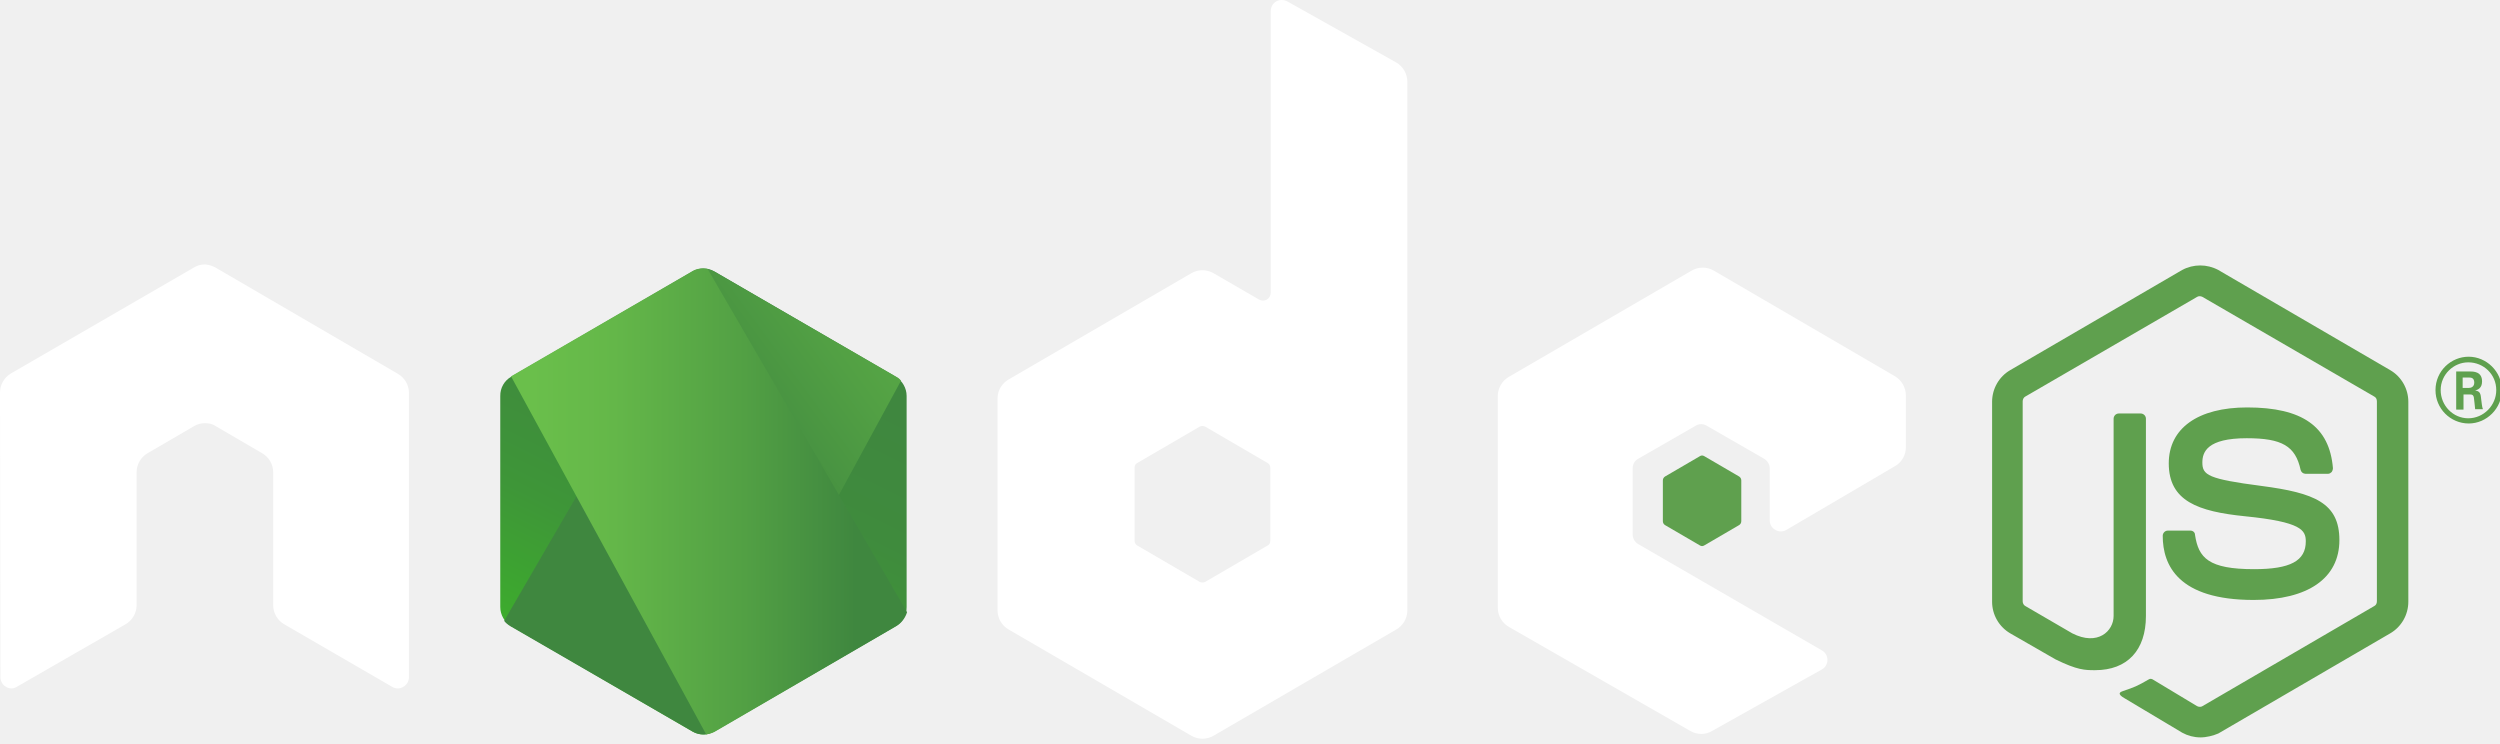
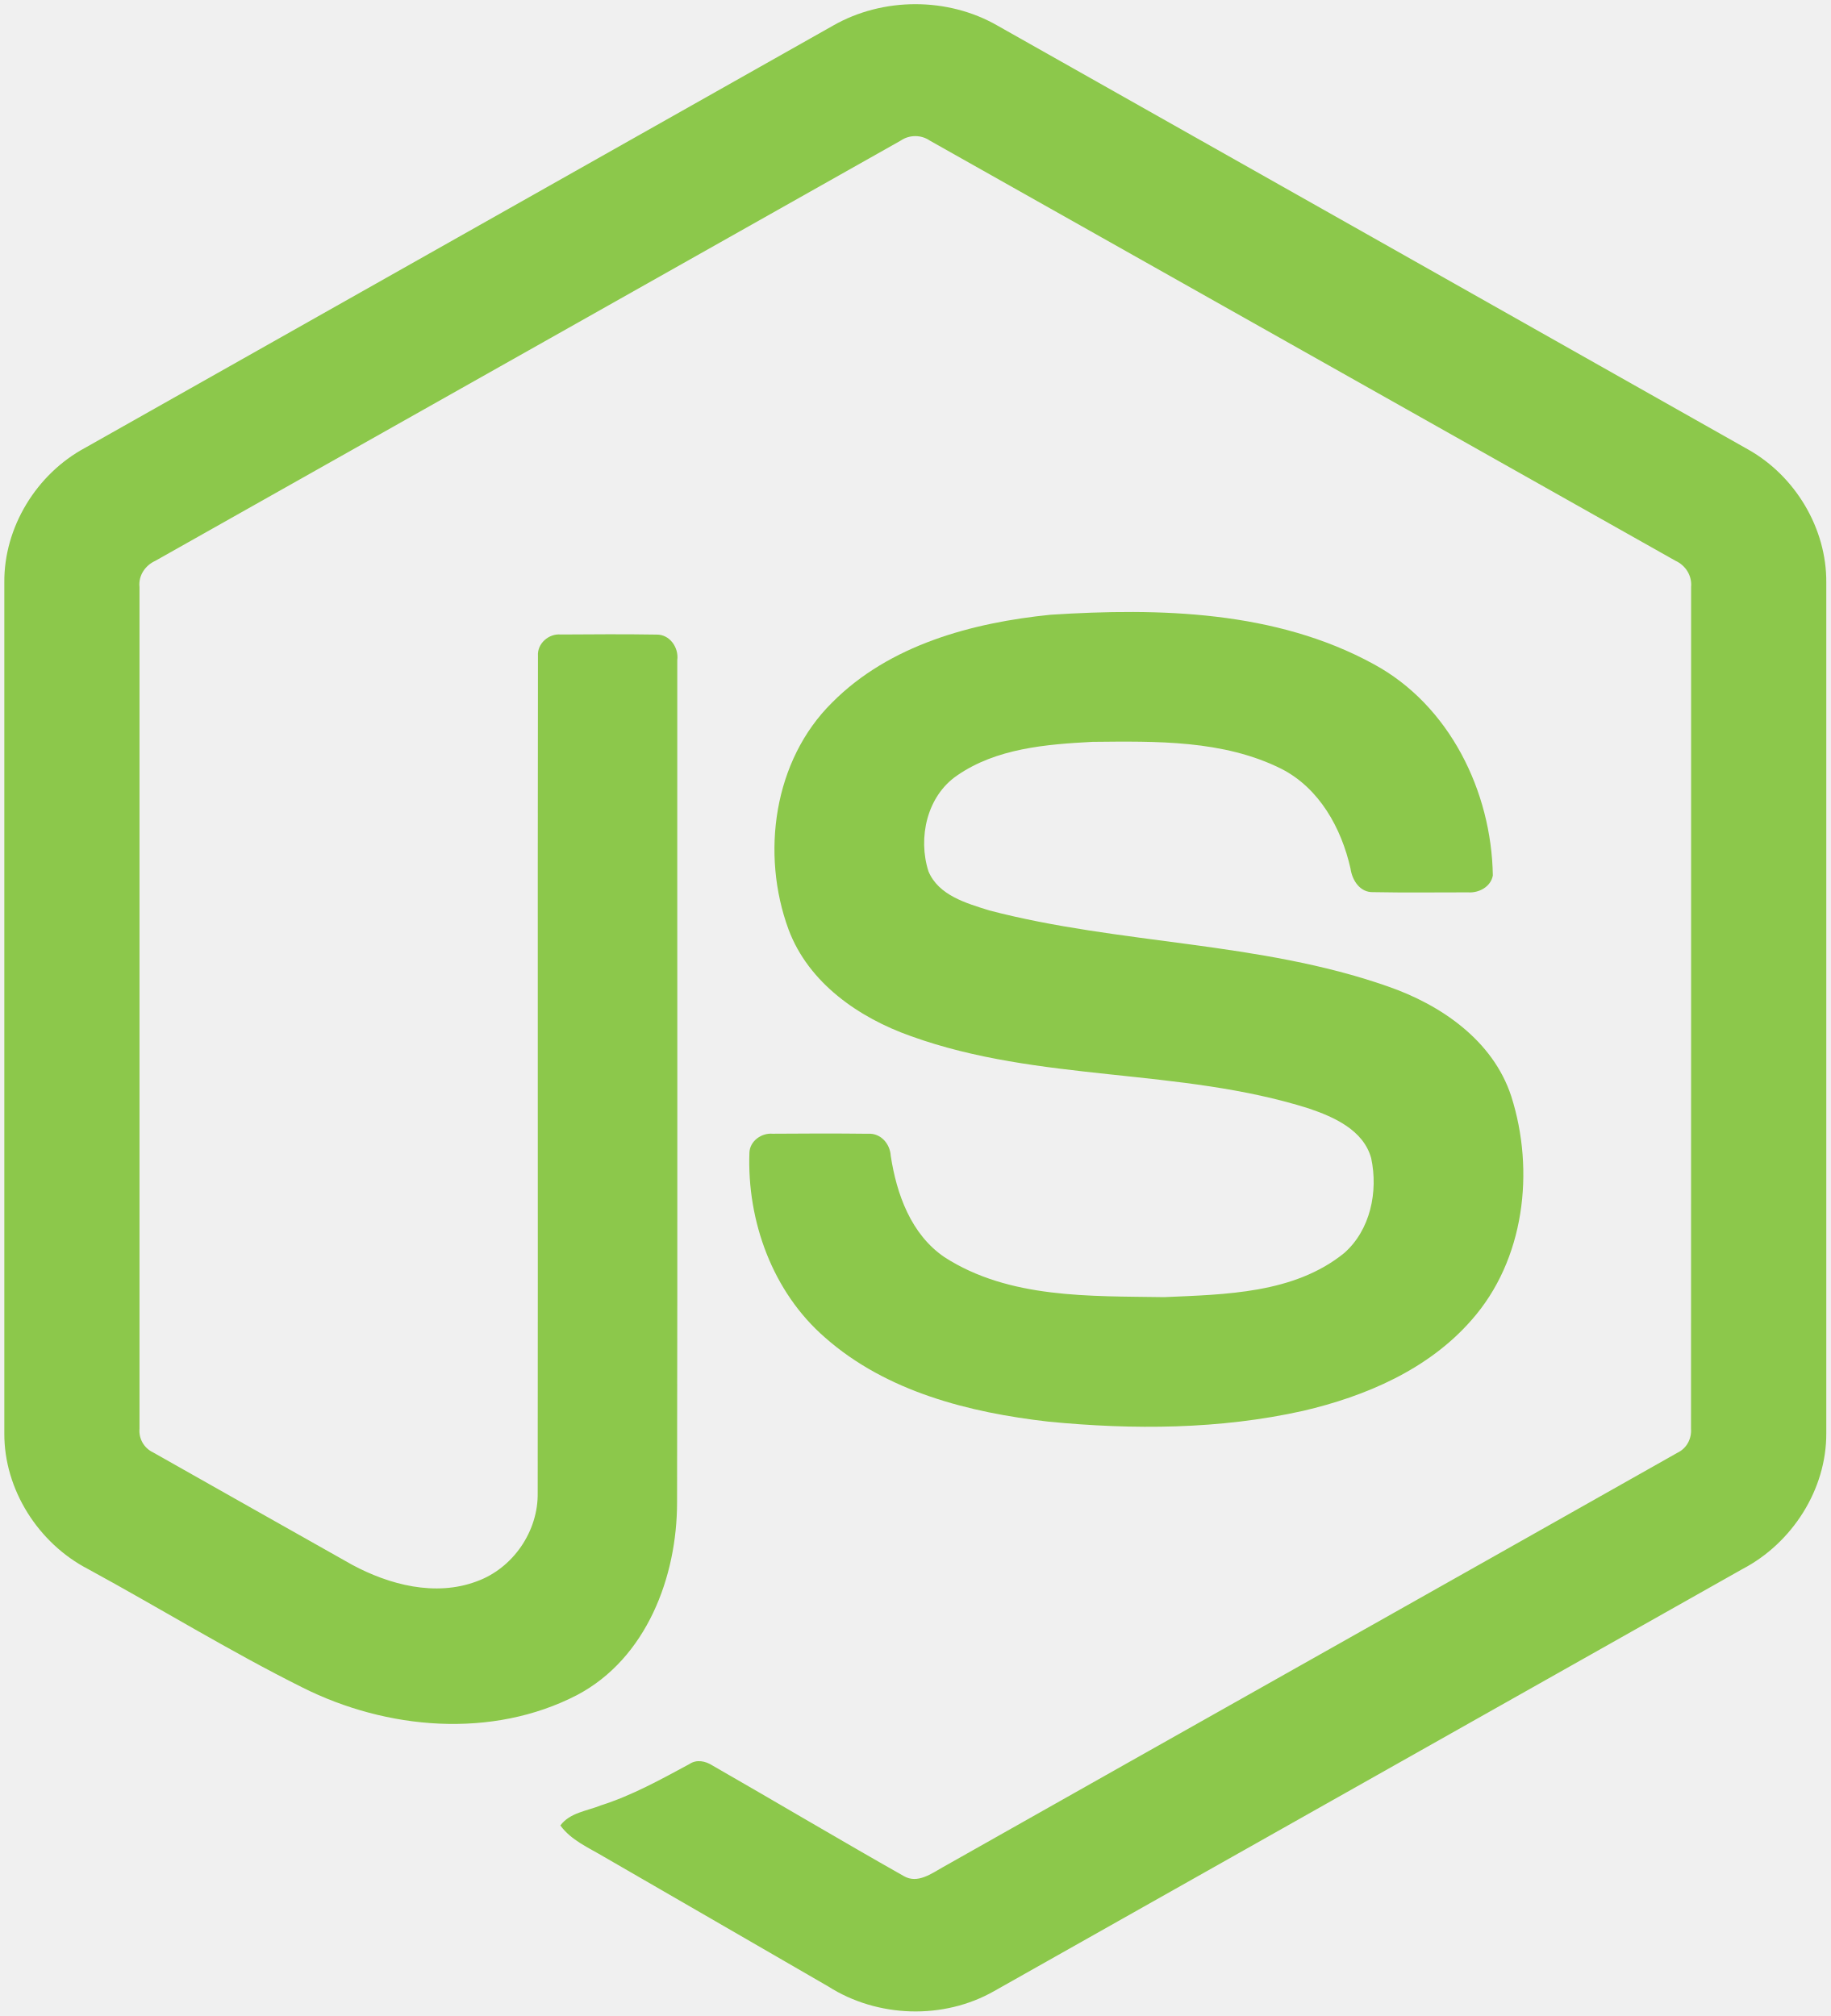
- <svg xmlns="http://www.w3.org/2000/svg" width="111" height="33" fill="none">
-   <g clip-path="url(#a)">
-     <path fill="#5FA04E" d="M97.69 32.74a1.67 1.67 0 0 1-.804-.211l-2.545-1.52c-.382-.213-.191-.29-.076-.328.516-.174.612-.212 1.148-.52.057-.039.134-.02.191.02l1.951 1.174c.077.038.173.038.23 0l7.634-4.448c.076-.038.115-.115.115-.211V17.82c0-.096-.039-.173-.115-.212l-7.634-4.428c-.076-.038-.172-.038-.23 0l-7.633 4.428c-.077.039-.115.135-.115.212v8.875c0 .077.038.173.115.211l2.085 1.213c1.129.578 1.837-.096 1.837-.77v-8.759c0-.116.095-.231.23-.231h.975c.115 0 .23.096.23.231v8.76c0 1.52-.823 2.406-2.258 2.406-.44 0-.784 0-1.76-.482l-2.009-1.155a1.627 1.627 0 0 1-.803-1.405V17.84c0-.577.306-1.116.803-1.405l7.634-4.447a1.698 1.698 0 0 1 1.607 0l7.634 4.447c.497.289.803.828.803 1.405v8.875c0 .578-.306 1.117-.803 1.405l-7.634 4.447c-.23.097-.517.174-.804.174Z" />
-     <path fill="#5FA04E" d="M100.062 26.638c-3.349 0-4.037-1.54-4.037-2.85 0-.115.095-.23.23-.23h.994c.115 0 .21.077.21.192.154 1.02.594 1.521 2.622 1.521 1.607 0 2.296-.366 2.296-1.232 0-.5-.192-.866-2.698-1.117-2.085-.211-3.386-.673-3.386-2.348 0-1.56 1.3-2.484 3.482-2.484 2.449 0 3.654.847 3.807 2.695a.313.313 0 0 1-.057.174c-.039.038-.096.077-.154.077h-1.014a.224.224 0 0 1-.21-.174c-.23-1.058-.823-1.405-2.392-1.405-1.76 0-1.97.616-1.97 1.078 0 .558.249.732 2.621 1.04 2.353.308 3.463.75 3.463 2.406 0 1.694-1.397 2.657-3.807 2.657ZM111.083 17.32c0 .809-.67 1.483-1.474 1.483a1.479 1.479 0 0 1-1.473-1.483c0-.847.689-1.482 1.473-1.482.785 0 1.474.654 1.474 1.482Zm-2.717 0c0 .693.555 1.252 1.224 1.252.689 0 1.244-.578 1.244-1.252 0-.693-.555-1.232-1.244-1.232-.65 0-1.224.54-1.224 1.232Zm.689-.828h.574c.191 0 .574 0 .574.443 0 .308-.192.366-.307.405.23.019.249.173.268.384.019.135.039.366.077.443h-.345c0-.077-.057-.5-.057-.52-.019-.096-.057-.134-.172-.134h-.287v.673h-.325v-1.694Zm.306.732h.248c.211 0 .249-.154.249-.231 0-.231-.153-.231-.249-.231h-.267v.462h.019Z" />
-     <path fill="#fff" fill-rule="evenodd" d="M18.157 17.442a.98.98 0 0 0-.498-.848l-8.093-4.716a1.171 1.171 0 0 0-.44-.135H9.05a.906.906 0 0 0-.44.135L.497 16.575a.988.988 0 0 0-.497.867L.02 30.07c0 .174.095.347.248.424a.432.432 0 0 0 .478 0l4.821-2.772a.98.98 0 0 0 .498-.847v-5.91a.98.98 0 0 1 .497-.848l2.048-1.193a.922.922 0 0 1 .497-.135c.172 0 .344.039.478.135l2.047 1.194a.98.98 0 0 1 .498.847v5.91a.98.98 0 0 0 .497.847l4.783 2.772a.464.464 0 0 0 .498 0 .479.479 0 0 0 .248-.424V17.442ZM57.148.058a.524.524 0 0 0-.478 0 .502.502 0 0 0-.249.423v12.514a.37.37 0 0 1-.172.308.364.364 0 0 1-.344 0l-2.029-1.175a.981.981 0 0 0-.975 0l-8.112 4.717a.98.98 0 0 0-.498.847v9.414a.98.98 0 0 0 .498.847l8.112 4.716c.306.174.67.174.975 0l8.113-4.716a.98.98 0 0 0 .497-.847V3.638a.988.988 0 0 0-.497-.866L57.149.058Zm-.746 23.948c0 .097-.038.174-.115.212l-2.774 1.617a.282.282 0 0 1-.249 0l-2.774-1.617c-.076-.038-.115-.135-.115-.212v-3.234c0-.096.039-.173.115-.212l2.774-1.617a.282.282 0 0 1 .249 0l2.774 1.617c.077.039.115.135.115.212v3.234ZM84.143 20.695a.963.963 0 0 0 .478-.847v-2.29c0-.347-.19-.675-.478-.848l-8.055-4.697a.98.98 0 0 0-.975 0L67 16.729a.98.98 0 0 0-.498.847v9.414a.98.98 0 0 0 .498.847l8.054 4.62c.306.174.67.174.957 0l4.879-2.733a.479.479 0 0 0 .248-.424.479.479 0 0 0-.248-.423l-8.15-4.717a.502.502 0 0 1-.25-.423V20.79c0-.173.096-.346.25-.423l2.544-1.463a.465.465 0 0 1 .497 0l2.545 1.463c.153.096.249.25.249.423v2.31c0 .174.095.347.248.424a.464.464 0 0 0 .498 0l4.821-2.83Z" clip-rule="evenodd" />
-     <path fill="#5FA04E" fill-rule="evenodd" d="M75.476 20.253a.173.173 0 0 1 .192 0l1.55.904a.202.202 0 0 1 .095.174v1.81a.202.202 0 0 1-.096.173l-1.55.904a.173.173 0 0 1-.19 0l-1.55-.904a.202.202 0 0 1-.096-.174v-1.81c0-.076.038-.134.096-.173l1.55-.904Z" clip-rule="evenodd" />
-     <path fill="url(#b)" d="M31.72 12.051a.981.981 0 0 0-.975 0L22.69 16.73a.963.963 0 0 0-.478.848v9.375c0 .346.191.674.478.847l8.055 4.678c.306.173.67.173.976 0l8.054-4.678a.963.963 0 0 0 .479-.847v-9.376c0-.346-.192-.673-.479-.847l-8.054-4.678Z" />
-     <path fill="url(#c)" d="m39.795 16.73-8.093-4.679a1.32 1.32 0 0 0-.249-.096l-9.069 15.613c.077.096.172.173.268.23l8.093 4.679c.23.135.497.173.746.096l8.514-15.67a.599.599 0 0 0-.21-.174Z" />
-     <path fill="url(#d)" d="M39.795 27.799c.23-.135.401-.366.478-.616l-8.858-15.248c-.23-.038-.479-.019-.689.116L22.69 16.71l8.667 15.901c.115-.019.25-.057.364-.115l8.074-4.697Z" />
+ <svg xmlns="http://www.w3.org/2000/svg" viewBox="0 0 256 282">
+   <g fill="#8CC84B">
+     <path d="M116.504 3.58c6.962-3.985 16.03-4.003 22.986 0 34.995 19.774 70.001 39.517 104.99 59.303 6.581 3.707 10.983 11.031 10.916 18.614v118.968c.049 7.897-4.788 15.396-11.731 19.019-34.88 19.665-69.742 39.354-104.616 59.019-7.106 4.063-16.356 3.75-23.24-.646-10.457-6.062-20.932-12.094-31.39-18.15-2.137-1.274-4.546-2.288-6.055-4.36 1.334-1.798 3.719-2.022 5.657-2.807 4.365-1.388 8.374-3.616 12.384-5.778 1.014-.694 2.252-.428 3.224.193 8.942 5.127 17.805 10.403 26.777 15.481 1.914 1.105 3.852-.362 5.488-1.274 34.228-19.345 68.498-38.617 102.72-57.968 1.268-.61 1.969-1.956 1.866-3.345.024-39.245.006-78.497.012-117.742.145-1.576-.767-3.025-2.192-3.67-34.759-19.575-69.5-39.18-104.253-58.76a3.621 3.621 0 0 0-4.094-.006C91.2 39.257 56.465 58.88 21.712 78.454c-1.42.646-2.373 2.071-2.204 3.653.006 39.245 0 78.497 0 117.748a3.329 3.329 0 0 0 1.89 3.303c9.274 5.259 18.56 10.481 27.84 15.722 5.228 2.814 11.647 4.486 17.407 2.33 5.083-1.823 8.646-7.01 8.549-12.407.048-39.016-.024-78.038.036-117.048-.127-1.732 1.516-3.163 3.2-3 4.456-.03 8.918-.06 13.374.012 1.86-.042 3.14 1.823 2.91 3.568-.018 39.263.048 78.527-.03 117.79.012 10.464-4.287 21.85-13.966 26.97-11.924 6.177-26.662 4.867-38.442-1.056-10.198-5.09-19.93-11.097-29.947-16.55C5.368 215.886.555 208.357.604 200.466V81.497c-.073-7.74 4.504-15.197 11.29-18.85C46.768 42.966 81.636 23.27 116.504 3.58z" />
+     <path d="M146.928 85.99c15.21-.979 31.493-.58 45.18 6.913 10.597 5.742 16.472 17.793 16.659 29.566-.296 1.588-1.956 2.464-3.472 2.355-4.413-.006-8.827.06-13.24-.03-1.872.072-2.96-1.654-3.195-3.309-1.268-5.633-4.34-11.212-9.642-13.929-8.139-4.075-17.576-3.87-26.451-3.785-6.479.344-13.446.905-18.935 4.715-4.214 2.886-5.494 8.712-3.99 13.404 1.418 3.369 5.307 4.456 8.489 5.458 18.33 4.794 37.754 4.317 55.734 10.626 7.444 2.572 14.726 7.572 17.274 15.366 3.333 10.446 1.872 22.932-5.56 31.318-6.027 6.901-14.805 10.657-23.56 12.697-11.647 2.597-23.734 2.663-35.562 1.51-11.122-1.268-22.696-4.19-31.282-11.768-7.342-6.375-10.928-16.308-10.572-25.895.085-1.619 1.697-2.748 3.248-2.615 4.444-.036 8.888-.048 13.332.006 1.775-.127 3.091 1.407 3.182 3.08.82 5.367 2.837 11 7.517 14.182 9.032 5.827 20.365 5.428 30.707 5.591 8.568-.38 18.186-.495 25.178-6.158 3.689-3.23 4.782-8.634 3.785-13.283-1.08-3.925-5.186-5.754-8.712-6.95-18.095-5.724-37.736-3.647-55.656-10.12-7.275-2.571-14.31-7.432-17.105-14.906-3.9-10.578-2.113-23.662 6.098-31.765 8.006-8.06 19.563-11.164 30.551-12.275z" />
  </g>
-   <defs>
-     <linearGradient id="b" x1="34.513" x2="27.157" y1="15.535" y2="30.448" gradientUnits="userSpaceOnUse">
-       <stop stop-color="#3F873F" />
-       <stop offset=".33" stop-color="#3F8B3D" />
-       <stop offset=".637" stop-color="#3E9638" />
-       <stop offset=".934" stop-color="#3DA92E" />
-       <stop offset="1" stop-color="#3DAE2B" />
-     </linearGradient>
-     <linearGradient id="c" x1="30.009" x2="50.533" y1="23.359" y2="8.288" gradientUnits="userSpaceOnUse">
-       <stop offset=".138" stop-color="#3F873F" />
-       <stop offset=".402" stop-color="#52A044" />
-       <stop offset=".713" stop-color="#64B749" />
-       <stop offset=".908" stop-color="#6ABF4B" />
-     </linearGradient>
-     <linearGradient id="d" x1="21.917" x2="40.555" y1="22.261" y2="22.261" gradientUnits="userSpaceOnUse">
-       <stop offset=".092" stop-color="#6ABF4B" />
-       <stop offset=".287" stop-color="#64B749" />
-       <stop offset=".598" stop-color="#52A044" />
-       <stop offset=".862" stop-color="#3F873F" />
-     </linearGradient>
-     <clipPath id="a">
-       <path fill="#fff" d="M0 0h111v33H0z" />
-     </clipPath>
-   </defs>
</svg>
